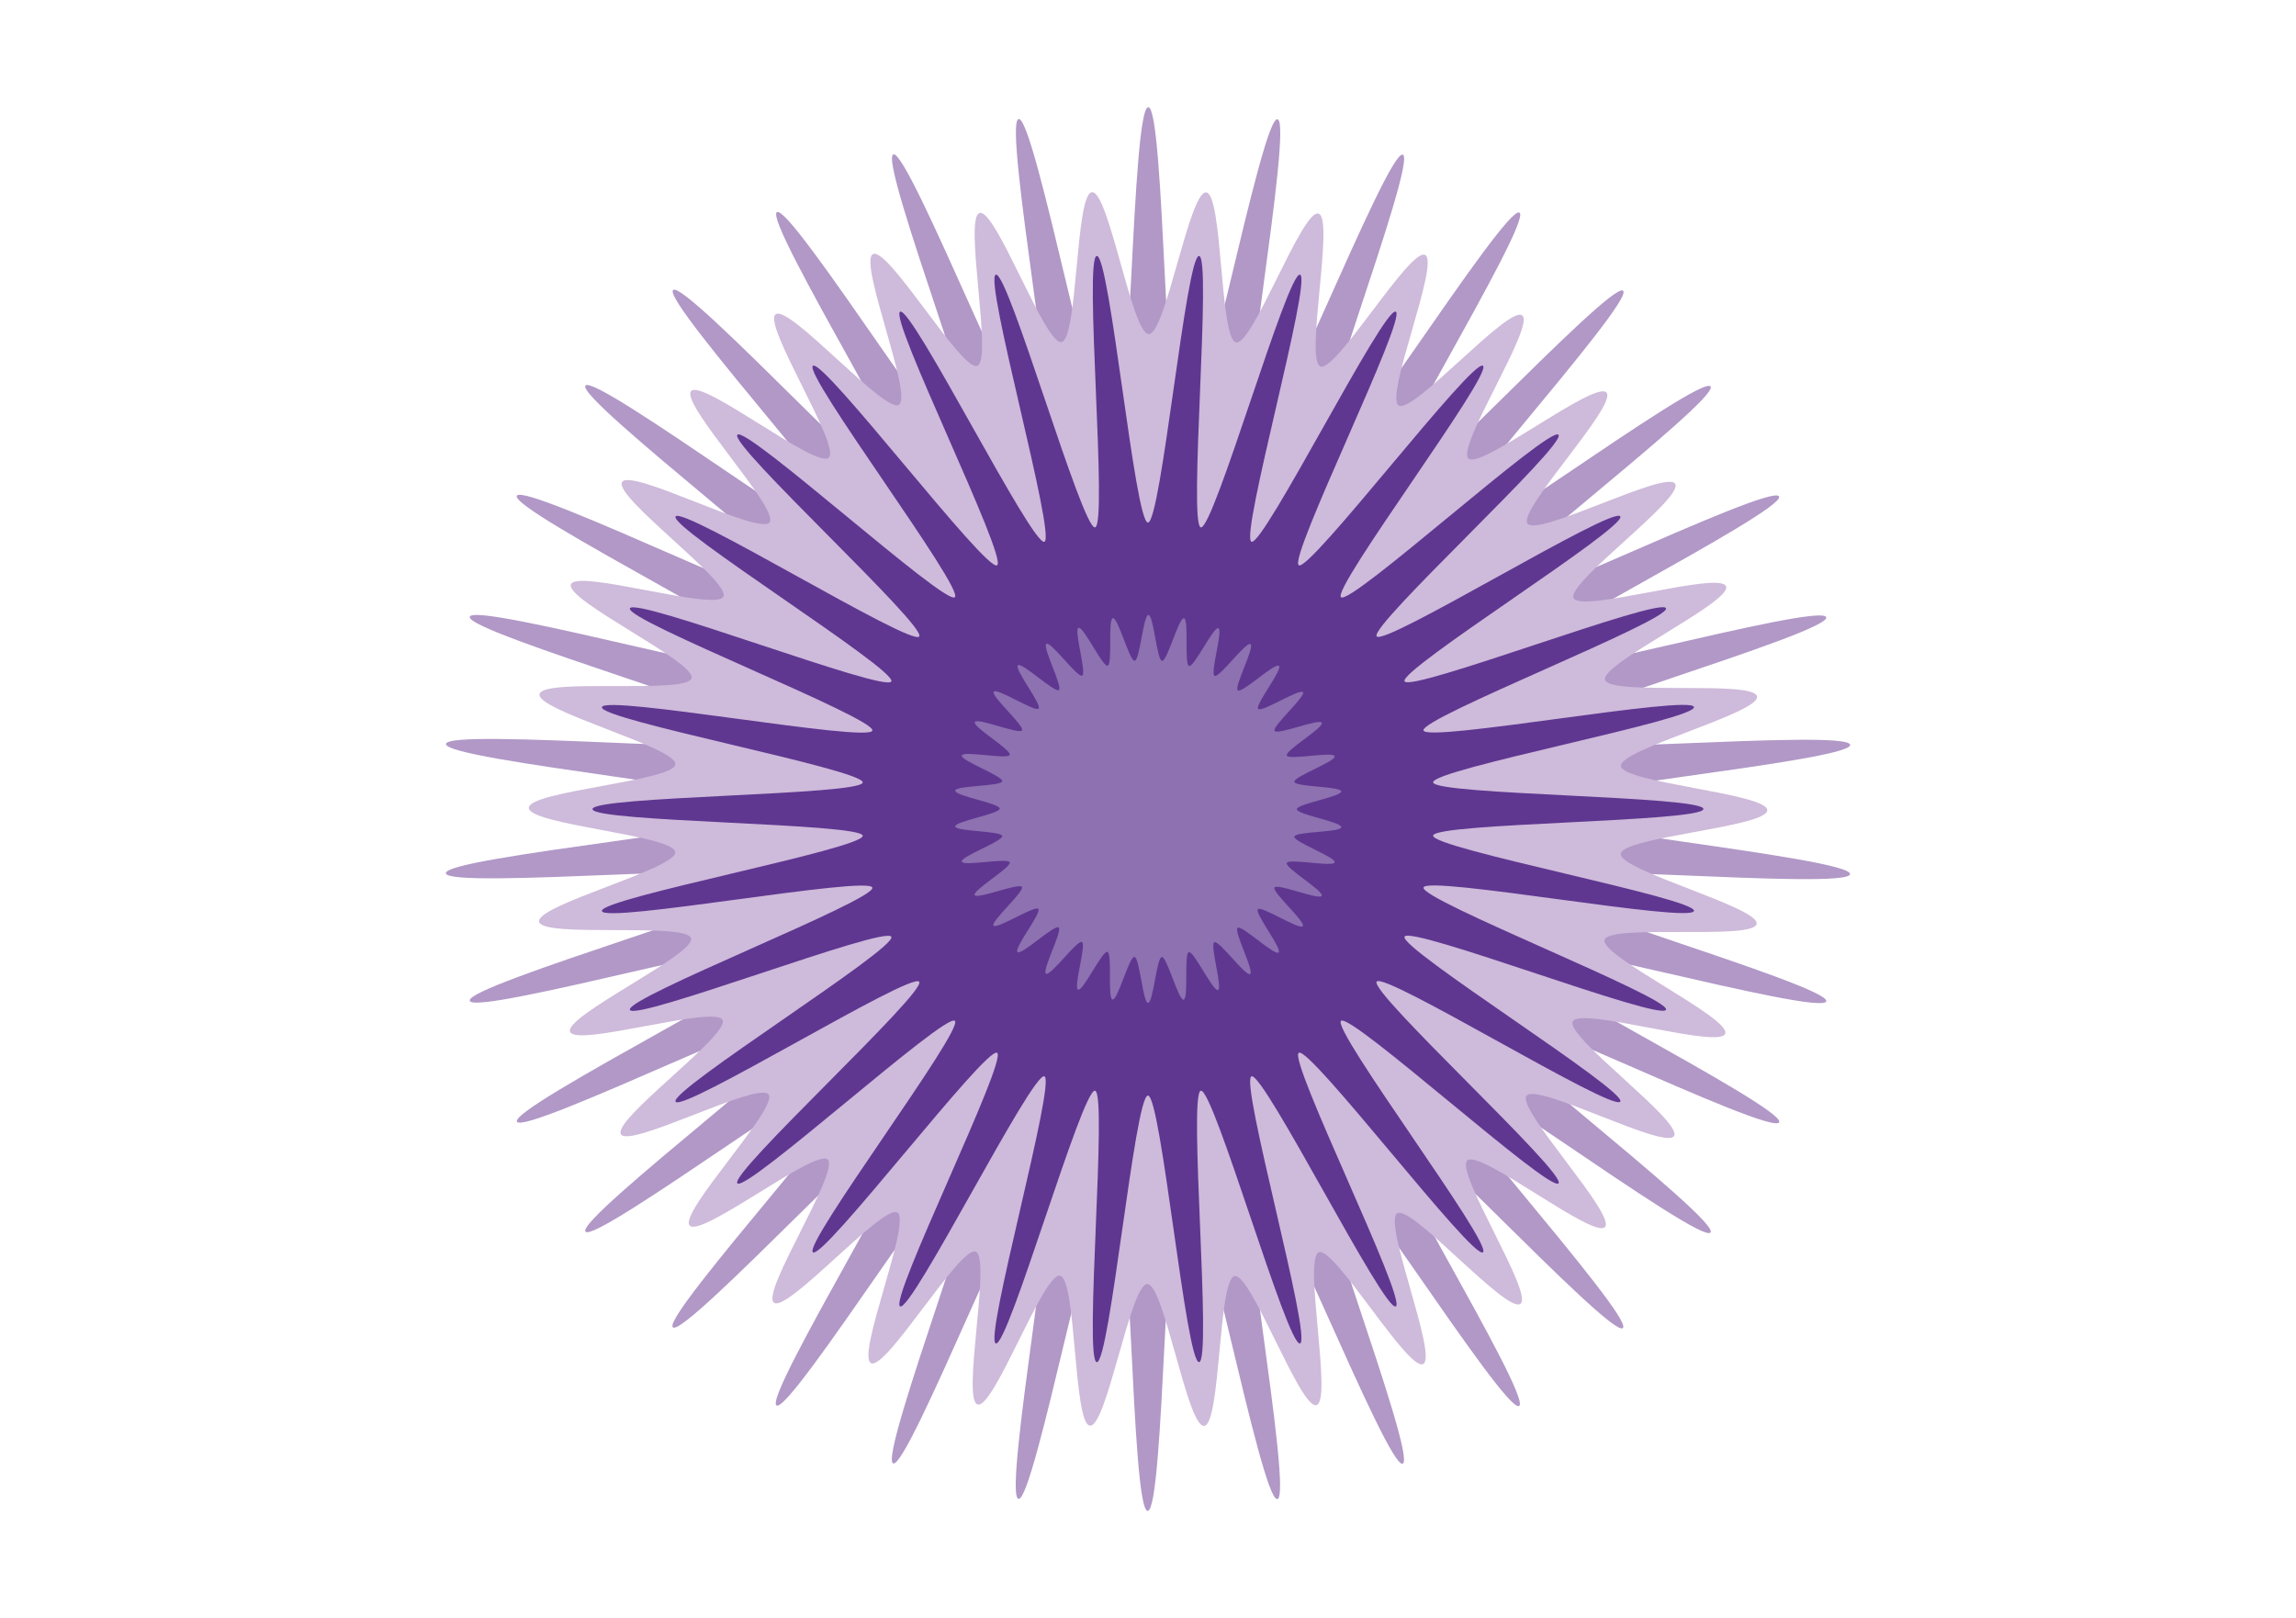
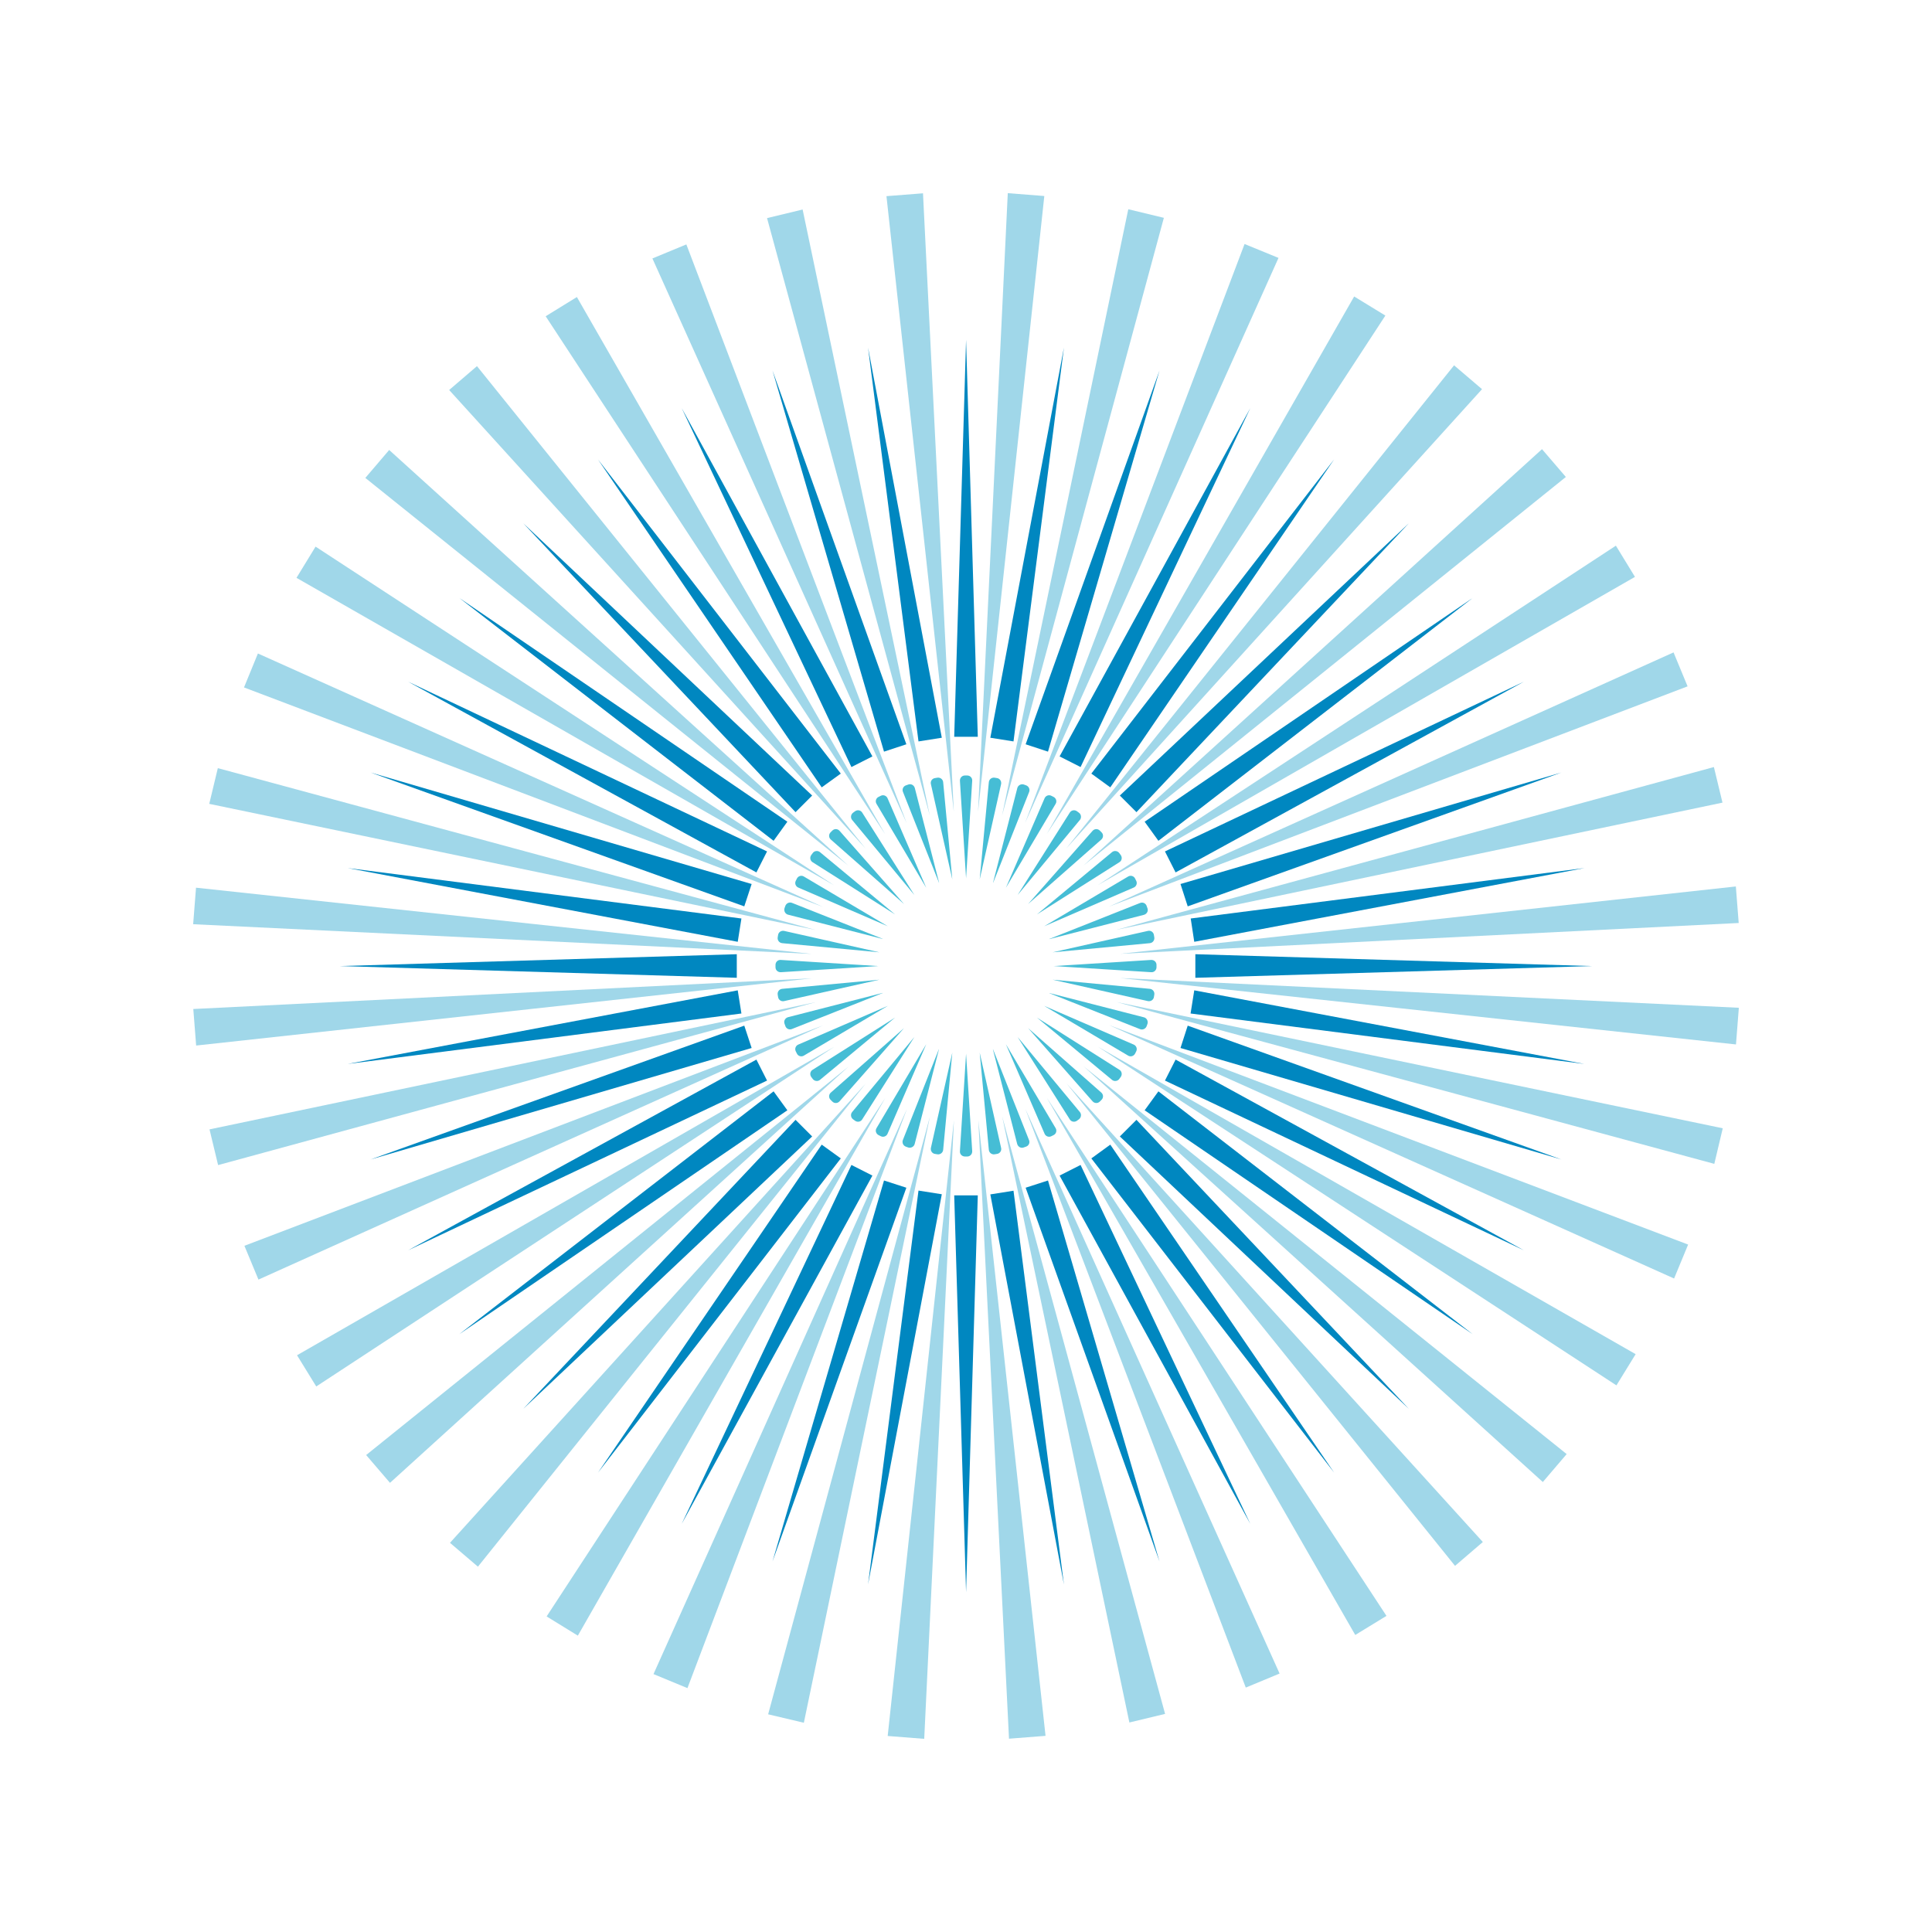
- <svg xmlns="http://www.w3.org/2000/svg" id="_图层_1" data-name="图层_1" viewBox="0 0 185.39 130.66">
+ <svg xmlns="http://www.w3.org/2000/svg" id="_图层_1" data-name="图层_1" viewBox="0 0 141.73 141.73">
  <defs>
    <style>
      .cls-1 {
-         fill: #cebada;
+         fill: #a0d7e9;
      }

      .cls-2 {
-         fill: #b198c7;
+         fill: #46bdd5;
      }

      .cls-3 {
-         fill: #8d71b0;
-       }
- 
-       .cls-4 {
-         fill: #5f3791;
+         fill: #0087c0;
      }
    </style>
  </defs>
-   <path class="cls-2" d="M149.38,70.59c-.12,1.33-27.59-1.15-27.83.14s26.27,8.87,25.91,10.13c-.36,1.28-26.91-6.17-27.39-4.95s24.18,13.54,23.59,14.72c-.59,1.19-25.3-11.03-26-9.91-.7,1.13,21.26,17.75,20.46,18.81-.8,1.06-22.83-15.48-23.73-14.5s17.63,21.33,16.65,22.22c-.98.89-19.6-19.38-20.67-18.58-1.06.8,13.43,24.18,12.29,24.87-1.13.7-15.72-22.62-16.91-22.03s8.75,26.21,7.51,26.69c-1.23.48-11.26-25.11-12.55-24.75-1.27.36,3.74,27.37,2.43,27.61-1.3.24-6.4-26.75-7.73-26.63s-1.4,27.58-2.74,27.58-1.36-27.46-2.7-27.59c-1.34-.12-6.44,26.86-7.73,26.62-1.32-.24,3.66-27.25,2.39-27.61-1.29-.36-11.28,25.22-12.51,24.75-1.25-.48,8.66-26.1,7.47-26.69-1.19-.59-15.77,22.71-16.89,22.01-1.13-.7,13.35-24.06,12.3-24.85-1.06-.8-19.69,19.43-20.67,18.54-.98-.89,17.56-21.2,16.67-22.18-.9-.98-22.93,15.51-23.73,14.45-.8-1.06,21.16-17.65,20.46-18.77-.7-1.12-25.4,11.07-25.99,9.89-.59-1.18,24.05-13.48,23.57-14.71-.48-1.23-27.01,6.23-27.38,4.95s26.14-8.82,25.9-10.12c-.24-1.29-27.71,1.15-27.83-.18s27.33-3.85,27.34-5.18c0-1.31-27.45-3.93-27.33-5.26.12-1.33,27.59,1.15,27.83-.14.24-1.31-26.27-8.87-25.91-10.13.36-1.28,26.91,6.17,27.39,4.95.48-1.24-24.18-13.54-23.59-14.72.59-1.19,25.3,11.03,26,9.91s-21.26-17.75-20.46-18.81,22.83,15.48,23.73,14.5c.9-.98-17.63-21.33-16.65-22.22.98-.89,19.6,19.38,20.67,18.58s-13.43-24.18-12.29-24.87,15.72,22.62,16.91,22.03-8.75-26.21-7.51-26.69c1.23-.48,11.26,25.11,12.55,24.75,1.27-.36-3.74-27.37-2.43-27.61,1.3-.24,6.4,26.75,7.73,26.63,1.31-.12,1.4-27.58,2.74-27.58,1.32,0,1.36,27.46,2.7,27.59s6.44-26.86,7.73-26.62c1.32.24-3.66,27.25-2.39,27.61,1.29.36,11.28-25.22,12.51-24.75s-8.66,26.1-7.47,26.69c1.19.59,15.77-22.71,16.89-22.01,1.13.7-13.35,24.06-12.3,24.85,1.06.8,19.69-19.43,20.67-18.54.98.89-17.56,21.2-16.67,22.18.9.98,22.93-15.51,23.73-14.45.8,1.06-21.16,17.65-20.46,18.77s25.4-11.07,25.99-9.89-24.05,13.48-23.57,14.71,27.01-6.23,27.38-4.95c.36,1.27-26.14,8.82-25.9,10.12s27.71-1.15,27.83.18-27.33,3.85-27.34,5.18c0,1.31,27.45,3.93,27.33,5.26Z" />
-   <path class="cls-1" d="M129.71,31.7c.92,1.02-7.18,9.5-6.37,10.58.83,1.1,11.21-4.36,11.92-3.21.72,1.17-8.8,8.02-8.2,9.23.61,1.23,11.82-2.22,12.31-.95.49,1.27-10.13,6.24-9.77,7.55.37,1.31,12.03,0,12.27,1.34.25,1.34-11.11,4.27-10.99,5.62.12,1.36,11.82,2.21,11.82,3.57,0,1.36-11.71,2.16-11.83,3.52-.13,1.35,11.22,4.33,10.97,5.66-.25,1.34-11.9-.02-12.28,1.29-.37,1.31,10.24,6.31,9.74,7.58-.49,1.26-11.69-2.21-12.31-.99-.61,1.21,8.9,8.09,8.18,9.25-.71,1.15-11.08-4.34-11.91-3.25-.82,1.08,7.25,9.59,6.33,10.6-.91.99-10.1-6.3-11.11-5.38-1.02.92,5.37,10.76,4.29,11.58-1.1.83-8.8-8.02-9.95-7.31-1.17.72,3.3,11.57,2.09,12.17-1.23.61-7.16-9.51-8.42-9.02-1.27.49,1.11,11.98-.19,12.34-1.31.37-5.28-10.67-6.61-10.42-1.34.25-1.11,11.97-2.46,12.1-1.36.12-3.23-11.46-4.59-11.46-1.36,0-3.28,11.57-4.63,11.44-1.35-.13-1.08-11.85-2.42-12.11-1.34-.25-5.34,10.78-6.65,10.4-1.31-.37,1.12-11.85-.16-12.34-1.26-.49-7.23,9.61-8.45,9-1.21-.61,3.29-11.44,2.13-12.16-1.15-.71-8.88,8.11-9.97,7.28-1.08-.82,5.35-10.63,4.34-11.56-.99-.91-10.21,6.34-11.14,5.33-.92-1.02,7.18-9.5,6.37-10.58-.83-1.1-11.21,4.36-11.92,3.21-.72-1.17,8.8-8.02,8.2-9.23-.61-1.23-11.82,2.22-12.31.95-.49-1.27,10.13-6.24,9.77-7.55-.37-1.31-12.03,0-12.27-1.34-.25-1.34,11.11-4.27,10.99-5.62-.12-1.36-11.82-2.21-11.82-3.57,0-1.36,11.71-2.16,11.83-3.52.13-1.35-11.22-4.33-10.97-5.66.25-1.34,11.9.02,12.28-1.29.37-1.31-10.24-6.31-9.74-7.58.49-1.26,11.69,2.21,12.31.99.61-1.21-8.9-8.09-8.18-9.25s11.08,4.34,11.91,3.25c.82-1.08-7.25-9.59-6.33-10.6.91-.99,10.1,6.3,11.11,5.38s-5.37-10.76-4.29-11.58,8.8,8.02,9.95,7.31c1.17-.72-3.3-11.57-2.09-12.17,1.23-.61,7.16,9.51,8.42,9.02,1.27-.49-1.11-11.98.19-12.34,1.31-.37,5.28,10.67,6.61,10.42,1.34-.25,1.11-11.97,2.46-12.1,1.36-.12,3.23,11.46,4.59,11.46,1.36,0,3.28-11.57,4.63-11.44s1.08,11.85,2.42,12.11c1.34.25,5.34-10.78,6.65-10.4,1.31.37-1.12,11.85.16,12.34,1.26.49,7.23-9.61,8.45-9,1.21.61-3.29,11.44-2.13,12.16,1.15.71,8.88-8.11,9.97-7.28,1.08.82-5.35,10.63-4.34,11.56.99.91,10.21-6.34,11.14-5.33Z" />
-   <path class="cls-4" d="M137.54,65.33c0,1.06-21.72,1.11-21.82,2.15s21.25,5.06,21.06,6.08c-.19,1.04-21.56-2.89-21.84-1.89s19.95,8.9,19.58,9.87c-.38.98-20.65-6.84-21.11-5.9s17.97,12.43,17.42,13.32c-.55.89-19.04-10.52-19.67-9.69-.63.84,15.38,15.51,14.68,16.29-.71.77-16.79-13.83-17.56-13.12-.77.71,12.29,18.06,11.46,18.69-.83.63-13.97-16.67-14.87-16.11-.89.55,8.77,20.01,7.83,20.48-.93.47-10.67-18.96-11.65-18.58-.97.38,4.93,21.28,3.92,21.57s-6.97-20.6-8.01-20.41c-1.02.19.91,21.83-.14,21.92s-3.07-21.53-4.13-21.53c-1.06,0-3.09,21.63-4.13,21.53-1.05-.1.88-21.73-.14-21.92-1.04-.19-7.01,20.69-8.01,20.41s4.89-21.2,3.92-21.57c-.98-.38-10.71,19.04-11.65,18.58-.94-.47,8.72-19.93,7.83-20.48-.89-.55-14.03,16.74-14.87,16.11s12.23-17.99,11.46-18.69-16.86,13.9-17.56,13.12c-.71-.77,15.31-15.45,14.68-16.28-.63-.83-19.11,10.58-19.67,9.69s17.89-12.38,17.42-13.32-20.73,6.88-21.11,5.9,19.86-8.86,19.58-9.87c-.28-1-21.65,2.93-21.84,1.89-.19-1.02,21.16-5.03,21.06-6.08-.09-1.03-21.82-1.09-21.82-2.15s21.72-1.11,21.82-2.15-21.25-5.06-21.06-6.08c.19-1.04,21.56,2.89,21.84,1.89.29-1.01-19.95-8.9-19.58-9.87.38-.98,20.65,6.84,21.11,5.9.47-.94-17.97-12.43-17.42-13.32s19.04,10.52,19.67,9.69c.63-.84-15.38-15.51-14.68-16.29s16.79,13.83,17.56,13.12c.77-.71-12.29-18.06-11.46-18.69.83-.63,13.97,16.67,14.87,16.11s-8.77-20.01-7.83-20.48,10.67,18.96,11.65,18.58c.97-.38-4.93-21.28-3.92-21.57,1-.28,6.97,20.6,8.01,20.41s-.91-21.83.14-21.92,3.07,21.53,4.13,21.53,3.09-21.63,4.13-21.53-.88,21.73.14,21.92c1.04.19,7.01-20.69,8.01-20.41,1.01.29-4.89,21.2-3.92,21.57s10.71-19.04,11.65-18.58-8.72,19.93-7.83,20.48,14.03-16.74,14.87-16.11-12.23,17.99-11.46,18.69c.77.71,16.86-13.9,17.56-13.12s-15.31,15.45-14.68,16.28,19.11-10.58,19.67-9.69-17.89,12.38-17.42,13.32c.47.93,20.73-6.88,21.11-5.9.38.97-19.86,8.86-19.58,9.87.28,1,21.65-2.93,21.84-1.89.19,1.02-21.16,5.03-21.06,6.08.09,1.03,21.82,1.09,21.82,2.15Z" />
-   <path class="cls-3" d="M103.27,53.77c.32.29-1.96,3.17-1.68,3.48s3.37-1.68,3.62-1.35-2.51,2.75-2.29,3.12,3.62-1.03,3.81-.65-2.98,2.24-2.83,2.64,3.75-.35,3.87.06-3.34,1.65-3.26,2.07,3.75.35,3.79.77-3.59,1.01-3.59,1.44,3.62,1.02,3.59,1.45-3.71.34-3.79.76,3.38,1.67,3.26,2.08-3.71-.35-3.87.05,3.01,2.26,2.82,2.65c-.19.38-3.58-1.03-3.81-.67s2.54,2.78,2.28,3.12-3.33-1.67-3.62-1.36,1.99,3.2,1.67,3.49-2.98-2.25-3.31-1.99,1.37,3.51,1.01,3.73-2.51-2.76-2.89-2.57.69,3.7.3,3.86-1.96-3.18-2.36-3.06,0,3.77-.42,3.84-1.34-3.48-1.76-3.44-.69,3.7-1.11,3.7-.68-3.67-1.1-3.71-1.35,3.52-1.77,3.44,0-3.73-.41-3.85-1.98,3.21-2.37,3.05c-.4-.15.69-3.66.31-3.85s-2.53,2.79-2.9,2.56,1.36-3.47,1.02-3.73-3,2.27-3.32,1.98,1.96-3.17,1.68-3.48-3.37,1.68-3.62,1.35,2.51-2.75,2.29-3.12-3.62,1.03-3.81.65,2.98-2.24,2.83-2.64-3.75.35-3.87-.06,3.34-1.65,3.26-2.07-3.75-.35-3.79-.77,3.59-1.01,3.59-1.44-3.62-1.02-3.59-1.45,3.71-.34,3.79-.76-3.38-1.67-3.26-2.08,3.71.35,3.87-.05-3.01-2.26-2.82-2.65,3.58,1.03,3.81.67-2.54-2.78-2.28-3.12,3.33,1.67,3.62,1.36-1.99-3.2-1.67-3.49c.32-.29,2.98,2.25,3.31,1.99s-1.37-3.51-1.01-3.73,2.51,2.76,2.89,2.57-.69-3.7-.3-3.86,1.96,3.18,2.36,3.06,0-3.77.42-3.84,1.34,3.48,1.76,3.44.69-3.7,1.11-3.7.68,3.67,1.1,3.71,1.35-3.52,1.77-3.44,0,3.73.41,3.85,1.98-3.21,2.37-3.05-.69,3.66-.31,3.85,2.53-2.79,2.9-2.56-1.36,3.47-1.02,3.73,3-2.27,3.32-1.98Z" />
+   <g>
+     <g id="_x3C_径向重复_x3E_">
+       <path class="cls-2" d="M70.87,77.3l.45,7.15c.01.21-.15.39-.36.39h-.18c-.21,0-.38-.18-.36-.39l.45-7.15Z" />
+     </g>
+     <g id="_x3C_径向重复_x3E_-2" data-name="_x3C_径向重复_x3E_">
+       <path class="cls-2" d="M69.86,77.22l-.67,7.13c-.02.21-.21.36-.42.33l-.18-.03c-.21-.03-.34-.23-.3-.44l1.57-6.99Z" />
+     </g>
+     <g id="_x3C_径向重复_x3E_-3" data-name="_x3C_径向重复_x3E_">
+       <path class="cls-2" d="M68.88,76.98l-1.78,6.94c-.05.2-.27.32-.47.26l-.17-.06c-.2-.07-.3-.29-.23-.48l2.64-6.66Z" />
+     </g>
+     <g id="_x3C_径向重复_x3E_-4" data-name="_x3C_径向重复_x3E_">
+       <path class="cls-2" d="M67.95,76.6l-2.84,6.57c-.08.19-.31.28-.5.18l-.16-.08c-.19-.1-.26-.33-.15-.51l3.65-6.16Z" />
+     </g>
+     <g id="_x3C_径向重复_x3E_-5" data-name="_x3C_径向重复_x3E_">
+       <path class="cls-2" d="M67.08,76.07l-3.83,6.05c-.11.18-.35.22-.52.1l-.15-.11c-.17-.12-.2-.37-.07-.53l4.57-5.51Z" />
+     </g>
+     <g id="_x3C_径向重复_x3E_-6" data-name="_x3C_径向重复_x3E_">
+       <path class="cls-2" d="M66.32,75.42l-4.73,5.37c-.14.16-.38.17-.53.02l-.13-.13c-.15-.15-.14-.39.02-.53l5.37-4.73Z" />
+     </g>
+     <g id="_x3C_径向重复_x3E_-7" data-name="_x3C_径向重复_x3E_">
+       <path class="cls-2" d="M65.66,74.65l-5.51,4.57c-.16.13-.4.1-.53-.07l-.11-.15c-.12-.17-.08-.41.1-.52l6.05-3.83Z" />
+     </g>
+     <g id="_x3C_径向重复_x3E_-8" data-name="_x3C_径向重复_x3E_">
+       <path class="cls-2" d="M65.13,73.79l-6.16,3.65c-.18.11-.42.04-.51-.15l-.08-.16c-.1-.19-.01-.42.18-.5l6.57-2.84Z" />
+     </g>
+     <g id="_x3C_径向重复_x3E_-9" data-name="_x3C_径向重复_x3E_">
+       <path class="cls-2" d="M64.75,72.85l-6.66,2.64c-.2.08-.42-.03-.48-.23l-.06-.17c-.07-.2.05-.41.26-.47l6.94-1.78Z" />
+     </g>
+     <g id="_x3C_径向重复_x3E_-10" data-name="_x3C_径向重复_x3E_">
+       <path class="cls-2" d="M64.51,71.87l-6.99,1.57c-.21.05-.41-.09-.44-.3l-.03-.18c-.03-.21.12-.4.33-.42l7.13-.67Z" />
+     </g>
+     <g id="_x3C_径向重复_x3E_-11" data-name="_x3C_径向重复_x3E_">
+       <path class="cls-2" d="M64.43,70.87l-7.15.45c-.21.01-.39-.15-.39-.36v-.18c0-.21.18-.38.39-.36l7.15.45Z" />
+     </g>
+     <g id="_x3C_径向重复_x3E_-12" data-name="_x3C_径向重复_x3E_">
+       <path class="cls-2" d="M64.51,69.86l-7.13-.67c-.21-.02-.36-.21-.33-.42l.03-.18c.03-.21.23-.34.44-.3l6.99,1.57Z" />
+     </g>
+     <g id="_x3C_径向重复_x3E_-13" data-name="_x3C_径向重复_x3E_">
+       <path class="cls-2" d="M64.75,68.88l-6.94-1.78c-.2-.05-.32-.27-.26-.47l.06-.17c.07-.2.29-.3.48-.23l6.66,2.64Z" />
+     </g>
+     <g id="_x3C_径向重复_x3E_-14" data-name="_x3C_径向重复_x3E_">
+       <path class="cls-2" d="M65.13,67.95l-6.57-2.84c-.19-.08-.28-.31-.18-.5l.08-.16c.1-.19.33-.26.51-.15l6.16,3.65Z" />
+     </g>
+     <g id="_x3C_径向重复_x3E_-15" data-name="_x3C_径向重复_x3E_">
+       <path class="cls-2" d="M65.66,67.08l-6.05-3.83c-.18-.11-.22-.35-.1-.52l.11-.15c.12-.17.37-.2.53-.07l5.51,4.57Z" />
+     </g>
+     <g id="_x3C_径向重复_x3E_-16" data-name="_x3C_径向重复_x3E_">
+       <path class="cls-2" d="M66.32,66.32l-5.37-4.73c-.16-.14-.17-.38-.02-.53l.13-.13c.15-.15.39-.14.53.02l4.73,5.37Z" />
+     </g>
+     <g id="_x3C_径向重复_x3E_-17" data-name="_x3C_径向重复_x3E_">
+       <path class="cls-2" d="M67.08,65.66l-4.57-5.51c-.13-.16-.1-.4.07-.53l.15-.11c.17-.12.41-.08.52.1l3.83,6.05Z" />
+     </g>
+     <g id="_x3C_径向重复_x3E_-18" data-name="_x3C_径向重复_x3E_">
+       <path class="cls-2" d="M67.95,65.13l-3.65-6.16c-.11-.18-.04-.42.15-.51l.16-.08c.19-.1.42-.01.5.18l2.84,6.57Z" />
+     </g>
+     <g id="_x3C_径向重复_x3E_-19" data-name="_x3C_径向重复_x3E_">
+       <path class="cls-2" d="M68.88,64.75l-2.64-6.66c-.08-.2.03-.42.23-.48l.17-.06c.2-.07.41.05.47.26l1.78,6.94Z" />
+     </g>
+     <g id="_x3C_径向重复_x3E_-20" data-name="_x3C_径向重复_x3E_">
+       <path class="cls-2" d="M69.86,64.51l-1.57-6.99c-.05-.21.09-.41.3-.44l.18-.03c.21-.03.4.12.42.33l.67,7.13Z" />
+     </g>
+     <g id="_x3C_径向重复_x3E_-21" data-name="_x3C_径向重复_x3E_">
+       <path class="cls-2" d="M70.87,64.43l-.45-7.15c-.01-.21.15-.39.36-.39h.18c.21,0,.38.18.36.39l-.45,7.15Z" />
+     </g>
+     <g id="_x3C_径向重复_x3E_-22" data-name="_x3C_径向重复_x3E_">
+       <path class="cls-2" d="M71.87,64.51l.67-7.13c.02-.21.21-.36.42-.33l.18.03c.21.03.34.23.3.44l-1.57,6.99Z" />
+     </g>
+     <g id="_x3C_径向重复_x3E_-23" data-name="_x3C_径向重复_x3E_">
+       <path class="cls-2" d="M72.85,64.75l1.78-6.94c.05-.2.27-.32.47-.26l.17.06c.2.07.3.29.23.48l-2.64,6.66Z" />
+     </g>
+     <g id="_x3C_径向重复_x3E_-24" data-name="_x3C_径向重复_x3E_">
+       <path class="cls-2" d="M73.79,65.13l2.84-6.57c.08-.19.31-.28.5-.18l.16.08c.19.1.26.33.15.51l-3.65,6.16Z" />
+     </g>
+     <g id="_x3C_径向重复_x3E_-25" data-name="_x3C_径向重复_x3E_">
+       <path class="cls-2" d="M74.65,65.66l3.83-6.05c.11-.18.35-.22.52-.1l.15.11c.17.12.2.37.07.53l-4.57,5.51Z" />
+     </g>
+     <g id="_x3C_径向重复_x3E_-26" data-name="_x3C_径向重复_x3E_">
+       <path class="cls-2" d="M75.42,66.32l4.73-5.37c.14-.16.38-.17.53-.02l.13.13c.15.15.14.39-.02.53l-5.37,4.73Z" />
+     </g>
+     <g id="_x3C_径向重复_x3E_-27" data-name="_x3C_径向重复_x3E_">
+       <path class="cls-2" d="M76.07,67.08l5.51-4.57c.16-.13.4-.1.53.07l.11.15c.12.17.08.41-.1.52l-6.05,3.83Z" />
+     </g>
+     <g id="_x3C_径向重复_x3E_-28" data-name="_x3C_径向重复_x3E_">
+       <path class="cls-2" d="M76.6,67.95l6.16-3.65c.18-.11.42-.04.51.15l.08.16c.1.19.01.42-.18.5l-6.57,2.84Z" />
+     </g>
+     <g id="_x3C_径向重复_x3E_-29" data-name="_x3C_径向重复_x3E_">
+       <path class="cls-2" d="M76.98,68.88l6.66-2.64c.2-.08.42.03.48.23l.06.17c.07.2-.05.41-.26.47l-6.94,1.78Z" />
+     </g>
+     <g id="_x3C_径向重复_x3E_-30" data-name="_x3C_径向重复_x3E_">
+       <path class="cls-2" d="M77.22,69.86l6.99-1.57c.21-.05.41.09.44.3l.03.18c.03.21-.12.4-.33.42l-7.13.67Z" />
+     </g>
+     <g id="_x3C_径向重复_x3E_-31" data-name="_x3C_径向重复_x3E_">
+       <path class="cls-2" d="M77.3,70.87l7.15-.45c.21-.01.39.15.39.36v.18c0,.21-.18.38-.39.36l-7.15-.45Z" />
+     </g>
+     <g id="_x3C_径向重复_x3E_-32" data-name="_x3C_径向重复_x3E_">
+       <path class="cls-2" d="M77.22,71.87l7.13.67c.21.02.36.21.33.42l-.03.18c-.03.21-.23.34-.44.3l-6.99-1.57Z" />
+     </g>
+     <g id="_x3C_径向重复_x3E_-33" data-name="_x3C_径向重复_x3E_">
+       <path class="cls-2" d="M76.98,72.85l6.94,1.78c.2.05.32.27.26.47l-.06.17c-.07.2-.29.3-.48.23l-6.66-2.64Z" />
+     </g>
+     <g id="_x3C_径向重复_x3E_-34" data-name="_x3C_径向重复_x3E_">
+       <path class="cls-2" d="M76.6,73.79l6.57,2.84c.19.08.28.31.18.5l-.08.16c-.1.19-.33.26-.51.15l-6.16-3.65Z" />
+     </g>
+     <g id="_x3C_径向重复_x3E_-35" data-name="_x3C_径向重复_x3E_">
+       <path class="cls-2" d="M76.07,74.65l6.05,3.83c.18.11.22.35.1.52l-.11.15c-.12.17-.37.2-.53.07l-5.51-4.57Z" />
+     </g>
+     <g id="_x3C_径向重复_x3E_-36" data-name="_x3C_径向重复_x3E_">
+       <path class="cls-2" d="M75.42,75.42l5.37,4.73c.16.14.17.38.02.53l-.13.13c-.15.15-.39.14-.53-.02l-4.73-5.37Z" />
+     </g>
+     <g id="_x3C_径向重复_x3E_-37" data-name="_x3C_径向重复_x3E_">
+       <path class="cls-2" d="M74.65,76.07l4.57,5.51c.13.16.1.4-.07.53l-.15.11c-.17.12-.41.08-.52-.1l-3.83-6.05Z" />
+     </g>
+     <g id="_x3C_径向重复_x3E_-38" data-name="_x3C_径向重复_x3E_">
+       <path class="cls-2" d="M73.79,76.6l3.65,6.16c.11.18.04.42-.15.51l-.16.08c-.19.1-.42.01-.5-.18l-2.84-6.57Z" />
+     </g>
+     <g id="_x3C_径向重复_x3E_-39" data-name="_x3C_径向重复_x3E_">
+       <path class="cls-2" d="M72.85,76.98l2.64,6.66c.08.2-.03.42-.23.48l-.17.06c-.2.07-.41-.05-.47-.26l-1.78-6.94Z" />
+     </g>
+     <g id="_x3C_径向重复_x3E_-40" data-name="_x3C_径向重复_x3E_">
+       <path class="cls-2" d="M71.87,77.22l1.57,6.99c.05.21-.09.41-.3.44l-.18.03c-.21.03-.4-.12-.42-.33l-.67-7.13Z" />
+     </g>
+   </g>
+   <g>
+     <g id="_x3C_径向重复_x3E_-41" data-name="_x3C_径向重复_x3E_">
+       <polygon class="cls-1" points="101.71 118.54 99.42 119.94 76.8 80.54 101.71 118.54" />
+     </g>
+     <g id="_x3C_径向重复_x3E_-42" data-name="_x3C_径向重复_x3E_">
+       <polygon class="cls-1" points="93.87 122.77 91.39 123.8 75.22 81.35 93.87 122.77" />
+     </g>
+     <g id="_x3C_径向重复_x3E_-43" data-name="_x3C_径向重复_x3E_">
+       <polygon class="cls-1" points="85.47 125.73 82.85 126.36 73.52 81.9 85.47 125.73" />
+     </g>
+     <g id="_x3C_径向重复_x3E_-44" data-name="_x3C_径向重复_x3E_">
+       <polygon class="cls-1" points="76.7 127.34 74.02 127.55 71.77 82.18 76.7 127.34" />
+     </g>
+     <g id="_x3C_径向重复_x3E_-45" data-name="_x3C_径向重复_x3E_">
+       <polygon class="cls-1" points="67.8 127.56 65.12 127.35 69.98 82.18 67.8 127.56" />
+     </g>
+     <g id="_x3C_径向重复_x3E_-46" data-name="_x3C_径向重复_x3E_">
+       <polygon class="cls-1" points="58.97 126.38 56.35 125.76 68.22 81.91 58.97 126.38" />
+     </g>
+     <g id="_x3C_径向重复_x3E_-47" data-name="_x3C_径向重复_x3E_">
+       <polygon class="cls-1" points="50.43 123.84 47.94 122.81 66.53 81.36 50.43 123.84" />
+     </g>
+     <g id="_x3C_径向重复_x3E_-48" data-name="_x3C_径向重复_x3E_">
+       <polygon class="cls-1" points="42.39 119.99 40.1 118.58 64.94 80.55 42.39 119.99" />
+     </g>
+     <g id="_x3C_径向重复_x3E_-49" data-name="_x3C_径向重复_x3E_">
+       <polygon class="cls-1" points="35.06 114.93 33.01 113.18 63.5 79.5 35.06 114.93" />
+     </g>
+     <g id="_x3C_径向重复_x3E_-50" data-name="_x3C_径向重复_x3E_">
+       <polygon class="cls-1" points="28.61 108.78 26.86 106.74 62.24 78.25 28.61 108.78" />
+     </g>
+     <g id="_x3C_径向重复_x3E_-51" data-name="_x3C_径向重复_x3E_">
+       <polygon class="cls-1" points="23.2 101.71 21.79 99.42 61.19 76.8 23.2 101.71" />
+     </g>
+     <g id="_x3C_径向重复_x3E_-52" data-name="_x3C_径向重复_x3E_">
+       <polygon class="cls-1" points="18.96 93.87 17.93 91.39 60.38 75.22 18.96 93.87" />
+     </g>
+     <g id="_x3C_径向重复_x3E_-53" data-name="_x3C_径向重复_x3E_">
+       <polygon class="cls-1" points="16 85.47 15.37 82.85 59.83 73.52 16 85.47" />
+     </g>
+     <g id="_x3C_径向重复_x3E_-54" data-name="_x3C_径向重复_x3E_">
+       <polygon class="cls-1" points="14.39 76.7 14.18 74.02 59.55 71.77 14.39 76.7" />
+     </g>
+     <g id="_x3C_径向重复_x3E_-55" data-name="_x3C_径向重复_x3E_">
+       <polygon class="cls-1" points="14.17 67.8 14.38 65.12 59.55 69.98 14.17 67.8" />
+     </g>
+     <g id="_x3C_径向重复_x3E_-56" data-name="_x3C_径向重复_x3E_">
+       <polygon class="cls-1" points="15.35 58.97 15.98 56.35 59.83 68.22 15.35 58.97" />
+     </g>
+     <g id="_x3C_径向重复_x3E_-57" data-name="_x3C_径向重复_x3E_">
+       <polygon class="cls-1" points="17.9 50.43 18.92 47.94 60.37 66.53 17.9 50.43" />
+     </g>
+     <g id="_x3C_径向重复_x3E_-58" data-name="_x3C_径向重复_x3E_">
+       <polygon class="cls-1" points="21.75 42.39 23.15 40.1 61.18 64.94 21.75 42.39" />
+     </g>
+     <g id="_x3C_径向重复_x3E_-59" data-name="_x3C_径向重复_x3E_">
+       <polygon class="cls-1" points="26.8 35.06 28.55 33.01 62.23 63.5 26.8 35.06" />
+     </g>
+     <g id="_x3C_径向重复_x3E_-60" data-name="_x3C_径向重复_x3E_">
+       <polygon class="cls-1" points="32.95 28.61 34.99 26.86 63.49 62.24 32.95 28.61" />
+     </g>
+     <g id="_x3C_径向重复_x3E_-61" data-name="_x3C_径向重复_x3E_">
+       <polygon class="cls-1" points="40.03 23.2 42.32 21.79 64.93 61.19 40.03 23.2" />
+     </g>
+     <g id="_x3C_径向重复_x3E_-62" data-name="_x3C_径向重复_x3E_">
+       <polygon class="cls-1" points="47.86 18.96 50.35 17.93 66.51 60.38 47.86 18.96" />
+     </g>
+     <g id="_x3C_径向重复_x3E_-63" data-name="_x3C_径向重复_x3E_">
+       <polygon class="cls-1" points="56.27 16 58.88 15.37 68.21 59.83 56.27 16" />
+     </g>
+     <g id="_x3C_径向重复_x3E_-64" data-name="_x3C_径向重复_x3E_">
+       <polygon class="cls-1" points="65.03 14.39 67.71 14.18 69.97 59.55 65.03 14.39" />
+     </g>
+     <g id="_x3C_径向重复_x3E_-65" data-name="_x3C_径向重复_x3E_">
+       <polygon class="cls-1" points="73.93 14.17 76.61 14.38 71.75 59.55 73.93 14.17" />
+     </g>
+     <g id="_x3C_径向重复_x3E_-66" data-name="_x3C_径向重复_x3E_">
+       <polygon class="cls-1" points="82.77 15.35 85.38 15.98 73.51 59.83 82.77 15.35" />
+     </g>
+     <g id="_x3C_径向重复_x3E_-67" data-name="_x3C_径向重复_x3E_">
+       <polygon class="cls-1" points="91.3 17.9 93.79 18.92 75.2 60.37 91.3 17.9" />
+     </g>
+     <g id="_x3C_径向重复_x3E_-68" data-name="_x3C_径向重复_x3E_">
+       <polygon class="cls-1" points="99.34 21.75 101.63 23.15 76.79 61.18 99.34 21.75" />
+     </g>
+     <g id="_x3C_径向重复_x3E_-69" data-name="_x3C_径向重复_x3E_">
+       <polygon class="cls-1" points="106.67 26.8 108.72 28.55 78.23 62.23 106.67 26.8" />
+     </g>
+     <g id="_x3C_径向重复_x3E_-70" data-name="_x3C_径向重复_x3E_">
+       <polygon class="cls-1" points="113.12 32.95 114.87 34.99 79.49 63.49 113.12 32.95" />
+     </g>
+     <g id="_x3C_径向重复_x3E_-71" data-name="_x3C_径向重复_x3E_">
+       <polygon class="cls-1" points="118.54 40.03 119.94 42.32 80.54 64.93 118.54 40.03" />
+     </g>
+     <g id="_x3C_径向重复_x3E_-72" data-name="_x3C_径向重复_x3E_">
+       <polygon class="cls-1" points="122.77 47.86 123.8 50.35 81.35 66.51 122.77 47.86" />
+     </g>
+     <g id="_x3C_径向重复_x3E_-73" data-name="_x3C_径向重复_x3E_">
+       <polygon class="cls-1" points="125.73 56.27 126.36 58.88 81.9 68.21 125.73 56.27" />
+     </g>
+     <g id="_x3C_径向重复_x3E_-74" data-name="_x3C_径向重复_x3E_">
+       <polygon class="cls-1" points="127.34 65.03 127.55 67.71 82.18 69.97 127.34 65.03" />
+     </g>
+     <g id="_x3C_径向重复_x3E_-75" data-name="_x3C_径向重复_x3E_">
+       <polygon class="cls-1" points="127.56 73.93 127.35 76.62 82.18 71.75 127.56 73.93" />
+     </g>
+     <g id="_x3C_径向重复_x3E_-76" data-name="_x3C_径向重复_x3E_">
+       <polygon class="cls-1" points="126.38 82.77 125.76 85.38 81.91 73.51 126.38 82.77" />
+     </g>
+     <g id="_x3C_径向重复_x3E_-77" data-name="_x3C_径向重复_x3E_">
+       <polygon class="cls-1" points="123.84 91.3 122.81 93.79 81.36 75.2 123.84 91.3" />
+     </g>
+     <g id="_x3C_径向重复_x3E_-78" data-name="_x3C_径向重复_x3E_">
+       <polygon class="cls-1" points="119.99 99.34 118.58 101.63 80.55 76.79 119.99 99.34" />
+     </g>
+     <g id="_x3C_径向重复_x3E_-79" data-name="_x3C_径向重复_x3E_">
+       <polygon class="cls-1" points="114.93 106.67 113.18 108.72 79.5 78.23 114.93 106.67" />
+     </g>
+     <g id="_x3C_径向重复_x3E_-80" data-name="_x3C_径向重复_x3E_">
+       <polygon class="cls-1" points="108.78 113.12 106.74 114.87 78.25 79.49 108.78 113.12" />
+     </g>
+   </g>
+   <g>
+     <g id="_x3C_径向重复_x3E_-81" data-name="_x3C_径向重复_x3E_">
+       <polygon class="cls-3" points="71.73 87.69 70 87.69 70.87 116.8 71.73 87.69" />
+     </g>
+     <g id="_x3C_径向重复_x3E_-82" data-name="_x3C_径向重复_x3E_">
+       <polygon class="cls-3" points="69.09 87.61 67.38 87.34 63.68 116.23 69.09 87.61" />
+     </g>
+     <g id="_x3C_径向重复_x3E_-83" data-name="_x3C_径向重复_x3E_">
+       <polygon class="cls-3" points="66.49 87.13 64.85 86.6 56.67 114.55 66.49 87.13" />
+     </g>
+     <g id="_x3C_径向重复_x3E_-84" data-name="_x3C_径向重复_x3E_">
+       <polygon class="cls-3" points="64 86.24 62.46 85.46 50.01 111.79 64 86.24" />
+     </g>
+     <g id="_x3C_径向重复_x3E_-85" data-name="_x3C_径向重复_x3E_">
+       <polygon class="cls-3" points="61.68 84.98 60.28 83.97 43.87 108.03 61.68 84.98" />
+     </g>
+     <g id="_x3C_径向重复_x3E_-86" data-name="_x3C_径向重复_x3E_">
+       <polygon class="cls-3" points="59.58 83.37 58.36 82.15 38.39 103.35 59.58 83.37" />
+     </g>
+     <g id="_x3C_径向重复_x3E_-87" data-name="_x3C_径向重复_x3E_">
+       <polygon class="cls-3" points="57.76 81.45 56.75 80.06 33.7 97.87 57.76 81.45" />
+     </g>
+     <g id="_x3C_径向重复_x3E_-88" data-name="_x3C_径向重复_x3E_">
+       <polygon class="cls-3" points="56.27 79.27 55.49 77.73 29.94 91.72 56.27 79.27" />
+     </g>
+     <g id="_x3C_径向重复_x3E_-89" data-name="_x3C_径向重复_x3E_">
+       <polygon class="cls-3" points="55.14 76.88 54.6 75.24 27.18 85.06 55.14 76.88" />
+     </g>
+     <g id="_x3C_径向重复_x3E_-90" data-name="_x3C_径向重复_x3E_">
+       <polygon class="cls-3" points="54.39 74.35 54.12 72.65 25.5 78.05 54.39 74.35" />
+     </g>
+     <g id="_x3C_径向重复_x3E_-91" data-name="_x3C_径向重复_x3E_">
+       <polygon class="cls-3" points="54.05 71.73 54.05 70 24.93 70.87 54.05 71.73" />
+     </g>
+     <g id="_x3C_径向重复_x3E_-92" data-name="_x3C_径向重复_x3E_">
+       <polygon class="cls-3" points="54.12 69.09 54.39 67.38 25.5 63.68 54.12 69.09" />
+     </g>
+     <g id="_x3C_径向重复_x3E_-93" data-name="_x3C_径向重复_x3E_">
+       <polygon class="cls-3" points="54.6 66.49 55.14 64.85 27.18 56.67 54.6 66.49" />
+     </g>
+     <g id="_x3C_径向重复_x3E_-94" data-name="_x3C_径向重复_x3E_">
+       <polygon class="cls-3" points="55.49 64 56.27 62.46 29.94 50.01 55.49 64" />
+     </g>
+     <g id="_x3C_径向重复_x3E_-95" data-name="_x3C_径向重复_x3E_">
+       <polygon class="cls-3" points="56.75 61.68 57.76 60.28 33.7 43.87 56.75 61.68" />
+     </g>
+     <g id="_x3C_径向重复_x3E_-96" data-name="_x3C_径向重复_x3E_">
+       <polygon class="cls-3" points="58.36 59.58 59.58 58.36 38.39 38.39 58.36 59.58" />
+     </g>
+     <g id="_x3C_径向重复_x3E_-97" data-name="_x3C_径向重复_x3E_">
+       <polygon class="cls-3" points="60.28 57.76 61.68 56.75 43.87 33.71 60.28 57.76" />
+     </g>
+     <g id="_x3C_径向重复_x3E_-98" data-name="_x3C_径向重复_x3E_">
+       <polygon class="cls-3" points="62.46 56.27 64 55.49 50.01 29.94 62.46 56.27" />
+     </g>
+     <g id="_x3C_径向重复_x3E_-99" data-name="_x3C_径向重复_x3E_">
+       <polygon class="cls-3" points="64.85 55.14 66.49 54.6 56.67 27.18 64.85 55.14" />
+     </g>
+     <g id="_x3C_径向重复_x3E_-100" data-name="_x3C_径向重复_x3E_">
+       <polygon class="cls-3" points="67.38 54.39 69.09 54.12 63.68 25.5 67.38 54.39" />
+     </g>
+     <g id="_x3C_径向重复_x3E_-101" data-name="_x3C_径向重复_x3E_">
+       <polygon class="cls-3" points="70 54.05 71.73 54.05 70.87 24.93 70 54.05" />
+     </g>
+     <g id="_x3C_径向重复_x3E_-102" data-name="_x3C_径向重复_x3E_">
+       <polygon class="cls-3" points="72.65 54.12 74.35 54.39 78.05 25.5 72.65 54.12" />
+     </g>
+     <g id="_x3C_径向重复_x3E_-103" data-name="_x3C_径向重复_x3E_">
+       <polygon class="cls-3" points="75.24 54.6 76.88 55.14 85.06 27.18 75.24 54.6" />
+     </g>
+     <g id="_x3C_径向重复_x3E_-104" data-name="_x3C_径向重复_x3E_">
+       <polygon class="cls-3" points="77.73 55.49 79.27 56.27 91.72 29.94 77.73 55.49" />
+     </g>
+     <g id="_x3C_径向重复_x3E_-105" data-name="_x3C_径向重复_x3E_">
+       <polygon class="cls-3" points="80.06 56.75 81.45 57.76 97.87 33.7 80.06 56.75" />
+     </g>
+     <g id="_x3C_径向重复_x3E_-106" data-name="_x3C_径向重复_x3E_">
+       <polygon class="cls-3" points="82.15 58.36 83.37 59.58 103.35 38.39 82.15 58.36" />
+     </g>
+     <g id="_x3C_径向重复_x3E_-107" data-name="_x3C_径向重复_x3E_">
+       <polygon class="cls-3" points="83.97 60.28 84.98 61.68 108.03 43.87 83.97 60.28" />
+     </g>
+     <g id="_x3C_径向重复_x3E_-108" data-name="_x3C_径向重复_x3E_">
+       <polygon class="cls-3" points="85.46 62.46 86.24 64 111.79 50.01 85.46 62.46" />
+     </g>
+     <g id="_x3C_径向重复_x3E_-109" data-name="_x3C_径向重复_x3E_">
+       <polygon class="cls-3" points="86.6 64.85 87.13 66.49 114.55 56.67 86.6 64.85" />
+     </g>
+     <g id="_x3C_径向重复_x3E_-110" data-name="_x3C_径向重复_x3E_">
+       <polygon class="cls-3" points="87.35 67.38 87.61 69.09 116.24 63.68 87.35 67.38" />
+     </g>
+     <g id="_x3C_径向重复_x3E_-111" data-name="_x3C_径向重复_x3E_">
+       <polygon class="cls-3" points="87.69 70 87.69 71.73 116.8 70.87 87.69 70" />
+     </g>
+     <g id="_x3C_径向重复_x3E_-112" data-name="_x3C_径向重复_x3E_">
+       <polygon class="cls-3" points="87.61 72.65 87.34 74.35 116.23 78.05 87.61 72.65" />
+     </g>
+     <g id="_x3C_径向重复_x3E_-113" data-name="_x3C_径向重复_x3E_">
+       <polygon class="cls-3" points="87.13 75.24 86.6 76.88 114.55 85.06 87.13 75.24" />
+     </g>
+     <g id="_x3C_径向重复_x3E_-114" data-name="_x3C_径向重复_x3E_">
+       <polygon class="cls-3" points="86.24 77.73 85.46 79.27 111.79 91.72 86.24 77.73" />
+     </g>
+     <g id="_x3C_径向重复_x3E_-115" data-name="_x3C_径向重复_x3E_">
+       <polygon class="cls-3" points="84.98 80.06 83.97 81.45 108.03 97.87 84.98 80.06" />
+     </g>
+     <g id="_x3C_径向重复_x3E_-116" data-name="_x3C_径向重复_x3E_">
+       <polygon class="cls-3" points="83.37 82.15 82.15 83.37 103.35 103.35 83.37 82.15" />
+     </g>
+     <g id="_x3C_径向重复_x3E_-117" data-name="_x3C_径向重复_x3E_">
+       <polygon class="cls-3" points="81.45 83.97 80.06 84.98 97.87 108.03 81.45 83.97" />
+     </g>
+     <g id="_x3C_径向重复_x3E_-118" data-name="_x3C_径向重复_x3E_">
+       <polygon class="cls-3" points="79.27 85.46 77.73 86.24 91.72 111.79 79.27 85.46" />
+     </g>
+     <g id="_x3C_径向重复_x3E_-119" data-name="_x3C_径向重复_x3E_">
+       <polygon class="cls-3" points="76.88 86.6 75.24 87.13 85.06 114.55 76.88 86.6" />
+     </g>
+     <g id="_x3C_径向重复_x3E_-120" data-name="_x3C_径向重复_x3E_">
+       <polygon class="cls-3" points="74.35 87.35 72.65 87.62 78.05 116.24 74.35 87.35" />
+     </g>
+   </g>
</svg>
